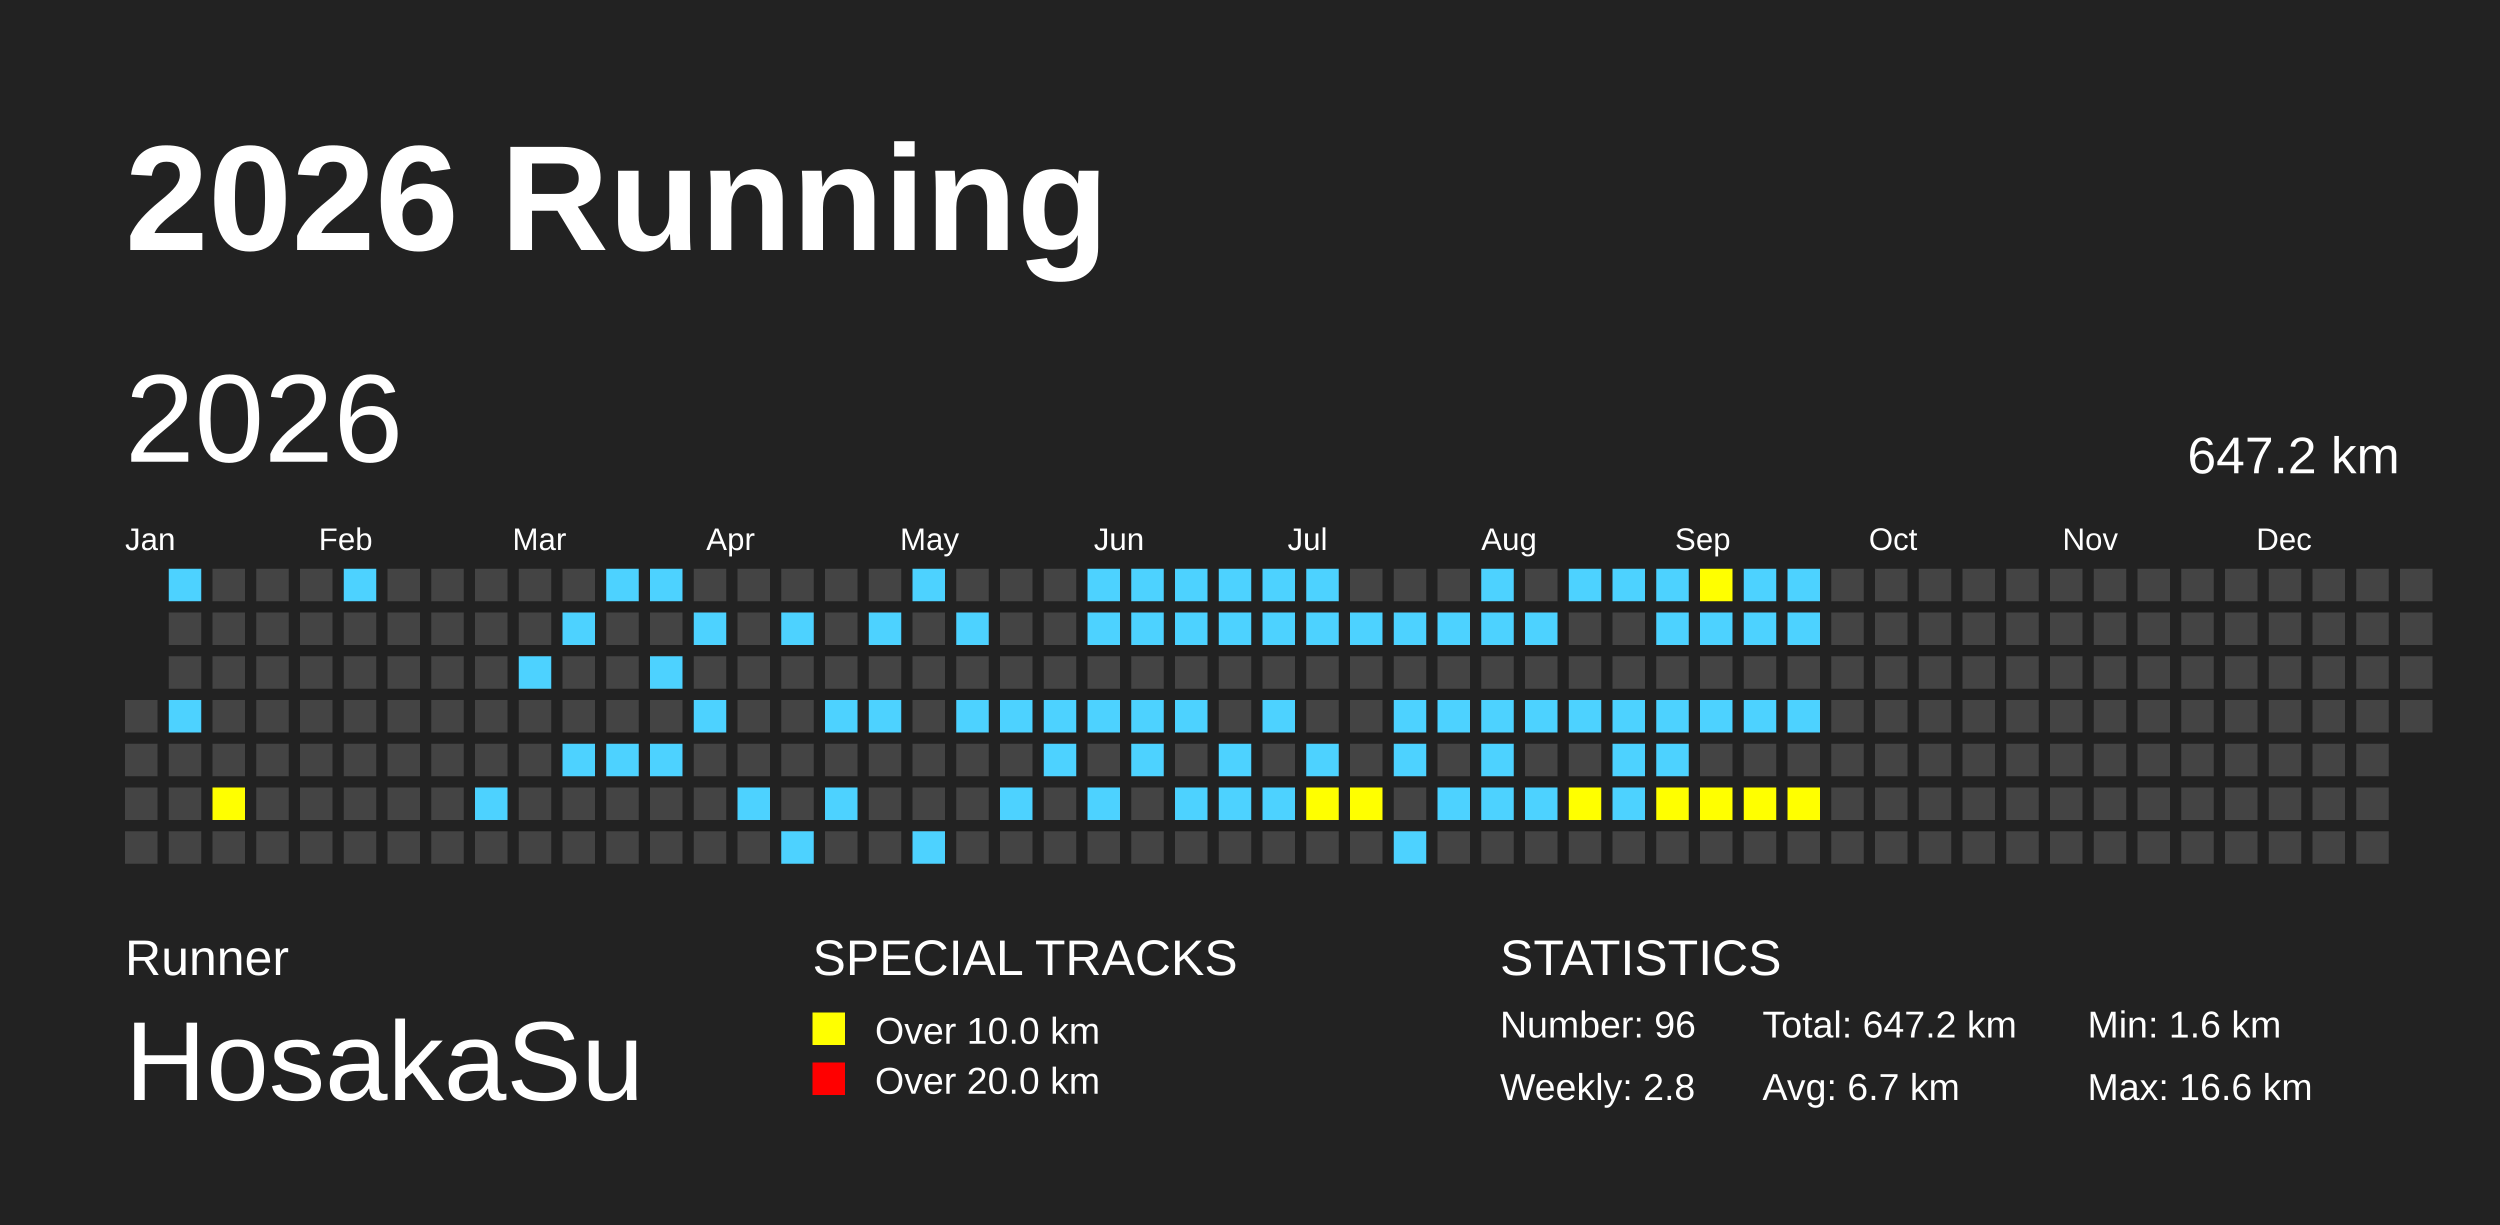
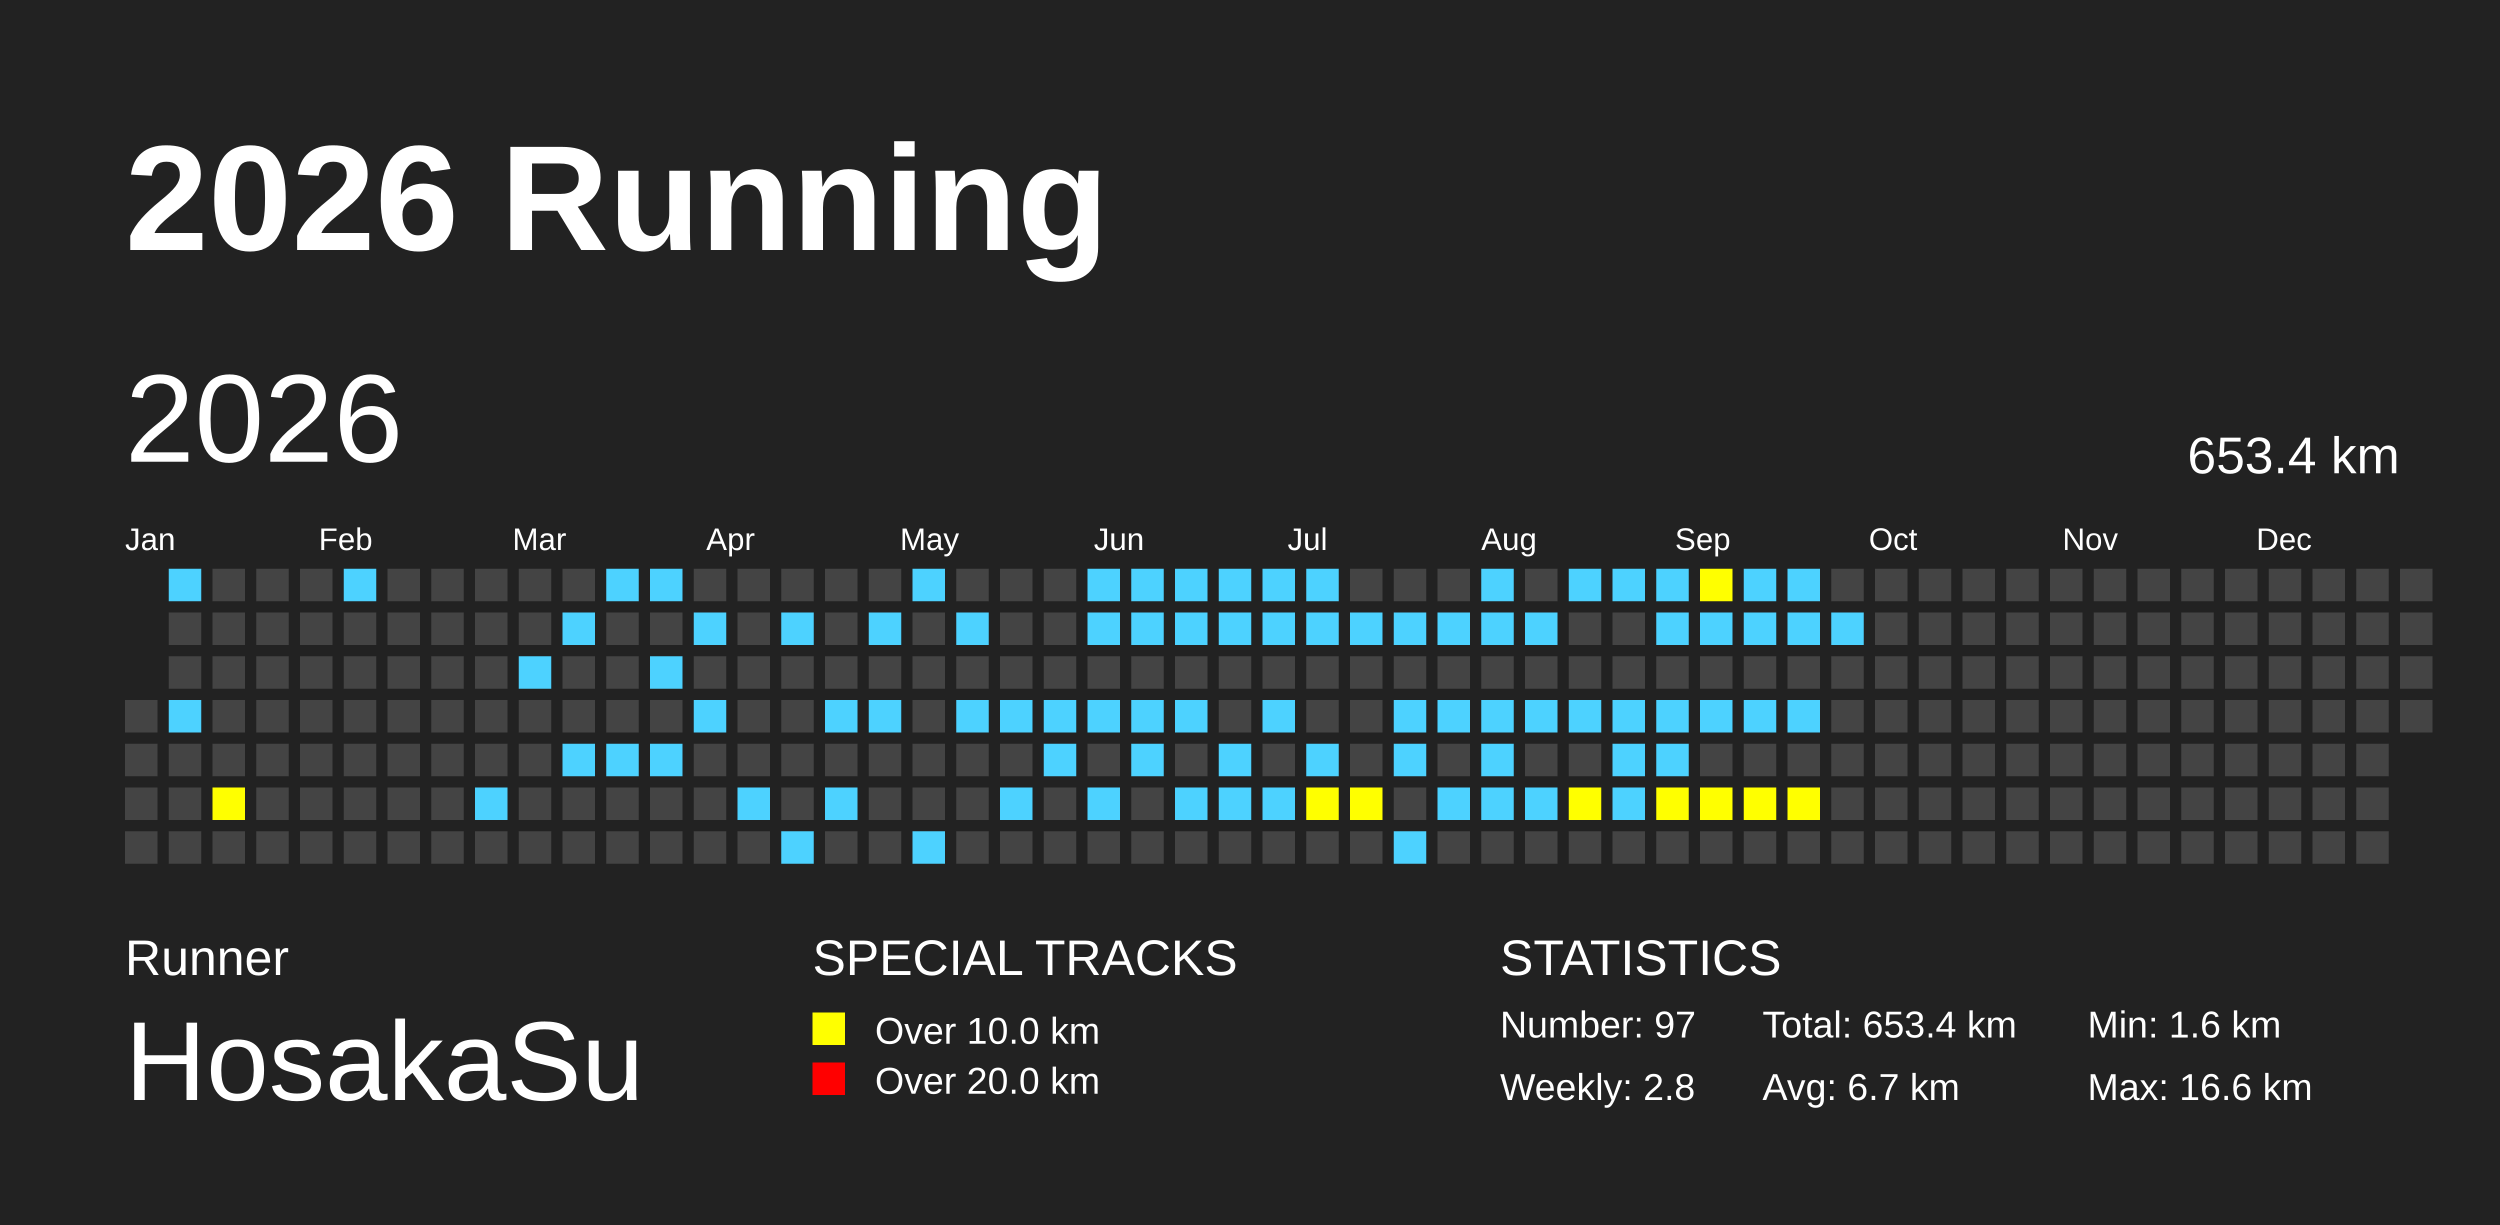
<svg xmlns="http://www.w3.org/2000/svg" baseProfile="full" height="98mm" version="1.1" viewBox="0,0,200,98" width="200mm">
  <defs>
    <pattern height="2" id="indoor-stripe" patternUnits="userSpaceOnUse" width="2">
      <line stroke="white" stroke-opacity="0.45" stroke-width="0.5" x1="0" x2="2" y1="2" y2="0" />
    </pattern>
  </defs>
  <rect fill="#222222" height="98" width="200" x="0" y="0" />
  <text fill="#FFFFFF" style="font-size:12px; font-family:Arial; font-weight:bold;" x="10" y="20">2026 Running</text>
  <text fill="#FFFFFF" style="font-size:4px; font-family:Arial" x="10" y="78">Runner</text>
  <text fill="#FFFFFF" style="font-size:9px; font-family:Arial" x="10" y="88">HosakaSu</text>
  <text fill="#FFFFFF" style="font-size:4px; font-family:Arial" x="65" y="78">SPECIAL TRACKS</text>
  <rect fill="yellow" height="2.6" width="2.6" x="65" y="81" />
  <text fill="#FFFFFF" style="font-size:3px; font-family:Arial" x="70" y="83.5">Over 10.0 km</text>
  <rect fill="red" height="2.6" width="2.6" x="65" y="85" />
  <text fill="#FFFFFF" style="font-size:3px; font-family:Arial" x="70" y="87.5">Over 20.0 km</text>
  <text fill="#FFFFFF" style="font-size:4px; font-family:Arial" x="120" y="78">STATISTICS</text>
-   <text fill="#FFFFFF" style="font-size:3px; font-family:Arial" x="120" y="83">Number: 96</text>
+   <text fill="#FFFFFF" style="font-size:3px; font-family:Arial" x="120" y="83">Number: 97</text>
  <text fill="#FFFFFF" style="font-size:3px; font-family:Arial" x="120" y="88">Weekly: 2.8</text>
-   <text fill="#FFFFFF" style="font-size:3px; font-family:Arial" x="141" y="83">Total: 647.2 km</text>
+   <text fill="#FFFFFF" style="font-size:3px; font-family:Arial" x="141" y="83">Total: 653.4 km</text>
  <text fill="#FFFFFF" style="font-size:3px; font-family:Arial" x="141" y="88">Avg: 6.7 km</text>
  <text fill="#FFFFFF" style="font-size:3px; font-family:Arial" x="167" y="83">Min: 1.6 km</text>
  <text fill="#FFFFFF" style="font-size:3px; font-family:Arial" x="167" y="88">Max: 16.6 km</text>
  <text dominant-baseline="hanging" fill="#FFFFFF" style="font-size:10.0px; font-family:Arial;" x="10" y="30">2026</text>
-   <text dominant-baseline="hanging" fill="#FFFFFF" style="font-size:4.125px; font-family:Arial;" x="175" y="35">647.2 km</text>
+   <text dominant-baseline="hanging" fill="#FFFFFF" style="font-size:4.125px; font-family:Arial;" x="175" y="35">653.4 km</text>
  <text fill="#FFFFFF" style="font-size:2.5px; font-family:Arial" x="10.0" y="44">Jan</text>
  <text fill="#FFFFFF" style="font-size:2.5px; font-family:Arial" x="25.5" y="44">Feb</text>
  <text fill="#FFFFFF" style="font-size:2.5px; font-family:Arial" x="41.0" y="44">Mar</text>
  <text fill="#FFFFFF" style="font-size:2.5px; font-family:Arial" x="56.5" y="44">Apr</text>
  <text fill="#FFFFFF" style="font-size:2.5px; font-family:Arial" x="72.0" y="44">May</text>
  <text fill="#FFFFFF" style="font-size:2.5px; font-family:Arial" x="87.5" y="44">Jun</text>
  <text fill="#FFFFFF" style="font-size:2.5px; font-family:Arial" x="103.0" y="44">Jul</text>
  <text fill="#FFFFFF" style="font-size:2.5px; font-family:Arial" x="118.5" y="44">Aug</text>
  <text fill="#FFFFFF" style="font-size:2.5px; font-family:Arial" x="134.0" y="44">Sep</text>
  <text fill="#FFFFFF" style="font-size:2.5px; font-family:Arial" x="149.5" y="44">Oct</text>
  <text fill="#FFFFFF" style="font-size:2.5px; font-family:Arial" x="165.0" y="44">Nov</text>
  <text fill="#FFFFFF" style="font-size:2.5px; font-family:Arial" x="180.5" y="44">Dec</text>
  <rect fill="#444444" height="2.6" width="2.6" x="10.0" y="56.0" />
  <rect fill="#444444" height="2.6" width="2.6" x="10.0" y="59.5" />
  <rect fill="#444444" height="2.6" width="2.6" x="10.0" y="63.0" />
  <rect fill="#444444" height="2.6" width="2.6" x="10.0" y="66.5" />
  <rect fill="#4DD2FF" height="2.6" width="2.6" x="13.5" y="45.5" />
  <rect fill="#444444" height="2.6" width="2.6" x="13.5" y="49.0" />
  <rect fill="#444444" height="2.6" width="2.6" x="13.5" y="52.5" />
  <rect fill="#4DD2FF" height="2.6" width="2.6" x="13.5" y="56.0" />
  <rect fill="#444444" height="2.6" width="2.6" x="13.5" y="59.5" />
  <rect fill="#444444" height="2.6" width="2.6" x="13.5" y="63.0" />
  <rect fill="#444444" height="2.6" width="2.6" x="13.5" y="66.5" />
  <rect fill="#444444" height="2.6" width="2.6" x="17.0" y="45.5" />
  <rect fill="#444444" height="2.6" width="2.6" x="17.0" y="49.0" />
  <rect fill="#444444" height="2.6" width="2.6" x="17.0" y="52.5" />
  <rect fill="#444444" height="2.6" width="2.6" x="17.0" y="56.0" />
  <rect fill="#444444" height="2.6" width="2.6" x="17.0" y="59.5" />
  <rect fill="yellow" height="2.6" width="2.6" x="17.0" y="63.0" />
  <rect fill="#444444" height="2.6" width="2.6" x="17.0" y="66.5" />
  <rect fill="#444444" height="2.6" width="2.6" x="20.5" y="45.5" />
  <rect fill="#444444" height="2.6" width="2.6" x="20.5" y="49.0" />
  <rect fill="#444444" height="2.6" width="2.6" x="20.5" y="52.5" />
  <rect fill="#444444" height="2.6" width="2.6" x="20.5" y="56.0" />
  <rect fill="#444444" height="2.6" width="2.6" x="20.5" y="59.5" />
  <rect fill="#444444" height="2.6" width="2.6" x="20.5" y="63.0" />
  <rect fill="#444444" height="2.6" width="2.6" x="20.5" y="66.5" />
  <rect fill="#444444" height="2.6" width="2.6" x="24.0" y="45.5" />
  <rect fill="#444444" height="2.6" width="2.6" x="24.0" y="49.0" />
  <rect fill="#444444" height="2.6" width="2.6" x="24.0" y="52.5" />
  <rect fill="#444444" height="2.6" width="2.6" x="24.0" y="56.0" />
  <rect fill="#444444" height="2.6" width="2.6" x="24.0" y="59.5" />
  <rect fill="#444444" height="2.6" width="2.6" x="24.0" y="63.0" />
  <rect fill="#444444" height="2.6" width="2.6" x="24.0" y="66.5" />
  <rect fill="#4DD2FF" height="2.6" width="2.6" x="27.5" y="45.5" />
  <rect fill="#444444" height="2.6" width="2.6" x="27.5" y="49.0" />
  <rect fill="#444444" height="2.6" width="2.6" x="27.5" y="52.5" />
  <rect fill="#444444" height="2.6" width="2.6" x="27.5" y="56.0" />
  <rect fill="#444444" height="2.6" width="2.6" x="27.5" y="59.5" />
  <rect fill="#444444" height="2.6" width="2.6" x="27.5" y="63.0" />
  <rect fill="#444444" height="2.6" width="2.6" x="27.5" y="66.5" />
  <rect fill="#444444" height="2.6" width="2.6" x="31.0" y="45.5" />
  <rect fill="#444444" height="2.6" width="2.6" x="31.0" y="49.0" />
  <rect fill="#444444" height="2.6" width="2.6" x="31.0" y="52.5" />
  <rect fill="#444444" height="2.6" width="2.6" x="31.0" y="56.0" />
  <rect fill="#444444" height="2.6" width="2.6" x="31.0" y="59.5" />
  <rect fill="#444444" height="2.6" width="2.6" x="31.0" y="63.0" />
  <rect fill="#444444" height="2.6" width="2.6" x="31.0" y="66.5" />
  <rect fill="#444444" height="2.6" width="2.6" x="34.5" y="45.5" />
  <rect fill="#444444" height="2.6" width="2.6" x="34.5" y="49.0" />
  <rect fill="#444444" height="2.6" width="2.6" x="34.5" y="52.5" />
  <rect fill="#444444" height="2.6" width="2.6" x="34.5" y="56.0" />
  <rect fill="#444444" height="2.6" width="2.6" x="34.5" y="59.5" />
  <rect fill="#444444" height="2.6" width="2.6" x="34.5" y="63.0" />
  <rect fill="#444444" height="2.6" width="2.6" x="34.5" y="66.5" />
  <rect fill="#444444" height="2.6" width="2.6" x="38.0" y="45.5" />
  <rect fill="#444444" height="2.6" width="2.6" x="38.0" y="49.0" />
  <rect fill="#444444" height="2.6" width="2.6" x="38.0" y="52.5" />
  <rect fill="#444444" height="2.6" width="2.6" x="38.0" y="56.0" />
  <rect fill="#444444" height="2.6" width="2.6" x="38.0" y="59.5" />
  <rect fill="#4DD2FF" height="2.6" width="2.6" x="38.0" y="63.0" />
  <rect fill="#444444" height="2.6" width="2.6" x="38.0" y="66.5" />
  <rect fill="#444444" height="2.6" width="2.6" x="41.5" y="45.5" />
  <rect fill="#444444" height="2.6" width="2.6" x="41.5" y="49.0" />
  <rect fill="#4DD2FF" height="2.6" width="2.6" x="41.5" y="52.5" />
  <rect fill="#444444" height="2.6" width="2.6" x="41.5" y="56.0" />
  <rect fill="#444444" height="2.6" width="2.6" x="41.5" y="59.5" />
  <rect fill="#444444" height="2.6" width="2.6" x="41.5" y="63.0" />
  <rect fill="#444444" height="2.6" width="2.6" x="41.5" y="66.5" />
  <rect fill="#444444" height="2.6" width="2.6" x="45.0" y="45.5" />
  <rect fill="#4DD2FF" height="2.6" width="2.6" x="45.0" y="49.0" />
  <rect fill="#444444" height="2.6" width="2.6" x="45.0" y="52.5" />
  <rect fill="#444444" height="2.6" width="2.6" x="45.0" y="56.0" />
  <rect fill="#4DD2FF" height="2.6" width="2.6" x="45.0" y="59.5" />
  <rect fill="#444444" height="2.6" width="2.6" x="45.0" y="63.0" />
  <rect fill="#444444" height="2.6" width="2.6" x="45.0" y="66.5" />
  <rect fill="#4DD2FF" height="2.6" width="2.6" x="48.5" y="45.5" />
  <rect fill="#444444" height="2.6" width="2.6" x="48.5" y="49.0" />
  <rect fill="#444444" height="2.6" width="2.6" x="48.5" y="52.5" />
  <rect fill="#444444" height="2.6" width="2.6" x="48.5" y="56.0" />
  <rect fill="#4DD2FF" height="2.6" width="2.6" x="48.5" y="59.5" />
  <rect fill="#444444" height="2.6" width="2.6" x="48.5" y="63.0" />
  <rect fill="#444444" height="2.6" width="2.6" x="48.5" y="66.5" />
  <rect fill="#4DD2FF" height="2.6" width="2.6" x="52.0" y="45.5" />
  <rect fill="#444444" height="2.6" width="2.6" x="52.0" y="49.0" />
  <rect fill="#4DD2FF" height="2.6" width="2.6" x="52.0" y="52.5" />
  <rect fill="#444444" height="2.6" width="2.6" x="52.0" y="56.0" />
  <rect fill="#4DD2FF" height="2.6" width="2.6" x="52.0" y="59.5" />
  <rect fill="#444444" height="2.6" width="2.6" x="52.0" y="63.0" />
  <rect fill="#444444" height="2.6" width="2.6" x="52.0" y="66.5" />
  <rect fill="#444444" height="2.6" width="2.6" x="55.5" y="45.5" />
  <rect fill="#4DD2FF" height="2.6" width="2.6" x="55.5" y="49.0" />
  <rect fill="#444444" height="2.6" width="2.6" x="55.5" y="52.5" />
  <rect fill="#4DD2FF" height="2.6" width="2.6" x="55.5" y="56.0" />
  <rect fill="#444444" height="2.6" width="2.6" x="55.5" y="59.5" />
  <rect fill="#444444" height="2.6" width="2.6" x="55.5" y="63.0" />
  <rect fill="#444444" height="2.6" width="2.6" x="55.5" y="66.5" />
  <rect fill="#444444" height="2.6" width="2.6" x="59.0" y="45.5" />
  <rect fill="#444444" height="2.6" width="2.6" x="59.0" y="49.0" />
  <rect fill="#444444" height="2.6" width="2.6" x="59.0" y="52.5" />
  <rect fill="#444444" height="2.6" width="2.6" x="59.0" y="56.0" />
  <rect fill="#444444" height="2.6" width="2.6" x="59.0" y="59.5" />
  <rect fill="#4DD2FF" height="2.6" width="2.6" x="59.0" y="63.0" />
  <rect fill="#444444" height="2.6" width="2.6" x="59.0" y="66.5" />
  <rect fill="#444444" height="2.6" width="2.6" x="62.5" y="45.5" />
  <rect fill="#4DD2FF" height="2.6" width="2.6" x="62.5" y="49.0" />
  <rect fill="#444444" height="2.6" width="2.6" x="62.5" y="52.5" />
  <rect fill="#444444" height="2.6" width="2.6" x="62.5" y="56.0" />
  <rect fill="#444444" height="2.6" width="2.6" x="62.5" y="59.5" />
  <rect fill="#444444" height="2.6" width="2.6" x="62.5" y="63.0" />
  <rect fill="#4DD2FF" height="2.6" width="2.6" x="62.5" y="66.5" />
  <rect fill="#444444" height="2.6" width="2.6" x="66.0" y="45.5" />
  <rect fill="#444444" height="2.6" width="2.6" x="66.0" y="49.0" />
  <rect fill="#444444" height="2.6" width="2.6" x="66.0" y="52.5" />
  <rect fill="#4DD2FF" height="2.6" width="2.6" x="66.0" y="56.0" />
  <rect fill="#444444" height="2.6" width="2.6" x="66.0" y="59.5" />
  <rect fill="#4DD2FF" height="2.6" width="2.6" x="66.0" y="63.0" />
  <rect fill="#444444" height="2.6" width="2.6" x="66.0" y="66.5" />
  <rect fill="#444444" height="2.6" width="2.6" x="69.5" y="45.5" />
  <rect fill="#4DD2FF" height="2.6" width="2.6" x="69.5" y="49.0" />
  <rect fill="#444444" height="2.6" width="2.6" x="69.5" y="52.5" />
  <rect fill="#4DD2FF" height="2.6" width="2.6" x="69.5" y="56.0" />
  <rect fill="#444444" height="2.6" width="2.6" x="69.5" y="59.5" />
  <rect fill="#444444" height="2.6" width="2.6" x="69.5" y="63.0" />
  <rect fill="#444444" height="2.6" width="2.6" x="69.5" y="66.5" />
  <rect fill="#4DD2FF" height="2.6" width="2.6" x="73.0" y="45.5" />
  <rect fill="#444444" height="2.6" width="2.6" x="73.0" y="49.0" />
  <rect fill="#444444" height="2.6" width="2.6" x="73.0" y="52.5" />
  <rect fill="#444444" height="2.6" width="2.6" x="73.0" y="56.0" />
  <rect fill="#444444" height="2.6" width="2.6" x="73.0" y="59.5" />
  <rect fill="#444444" height="2.6" width="2.6" x="73.0" y="63.0" />
  <rect fill="#4DD2FF" height="2.6" width="2.6" x="73.0" y="66.5" />
  <rect fill="#444444" height="2.6" width="2.6" x="76.5" y="45.5" />
  <rect fill="#4DD2FF" height="2.6" width="2.6" x="76.5" y="49.0" />
  <rect fill="#444444" height="2.6" width="2.6" x="76.5" y="52.5" />
  <rect fill="#4DD2FF" height="2.6" width="2.6" x="76.5" y="56.0" />
  <rect fill="#444444" height="2.6" width="2.6" x="76.5" y="59.5" />
  <rect fill="#444444" height="2.6" width="2.6" x="76.5" y="63.0" />
  <rect fill="#444444" height="2.6" width="2.6" x="76.5" y="66.5" />
  <rect fill="#444444" height="2.6" width="2.6" x="80.0" y="45.5" />
  <rect fill="#444444" height="2.6" width="2.6" x="80.0" y="49.0" />
  <rect fill="#444444" height="2.6" width="2.6" x="80.0" y="52.5" />
  <rect fill="#4DD2FF" height="2.6" width="2.6" x="80.0" y="56.0" />
  <rect fill="#444444" height="2.6" width="2.6" x="80.0" y="59.5" />
  <rect fill="#4DD2FF" height="2.6" width="2.6" x="80.0" y="63.0" />
  <rect fill="#444444" height="2.6" width="2.6" x="80.0" y="66.5" />
  <rect fill="#444444" height="2.6" width="2.6" x="83.5" y="45.5" />
  <rect fill="#444444" height="2.6" width="2.6" x="83.5" y="49.0" />
  <rect fill="#444444" height="2.6" width="2.6" x="83.5" y="52.5" />
  <rect fill="#4DD2FF" height="2.6" width="2.6" x="83.5" y="56.0" />
  <rect fill="#4DD2FF" height="2.6" width="2.6" x="83.5" y="59.5" />
  <rect fill="#444444" height="2.6" width="2.6" x="83.5" y="63.0" />
  <rect fill="#444444" height="2.6" width="2.6" x="83.5" y="66.5" />
  <rect fill="#4DD2FF" height="2.6" width="2.6" x="87.0" y="45.5" />
  <rect fill="#4DD2FF" height="2.6" width="2.6" x="87.0" y="49.0" />
  <rect fill="#444444" height="2.6" width="2.6" x="87.0" y="52.5" />
  <rect fill="#4DD2FF" height="2.6" width="2.6" x="87.0" y="56.0" />
  <rect fill="#444444" height="2.6" width="2.6" x="87.0" y="59.5" />
  <rect fill="#4DD2FF" height="2.6" width="2.6" x="87.0" y="63.0" />
  <rect fill="#444444" height="2.6" width="2.6" x="87.0" y="66.5" />
  <rect fill="#4DD2FF" height="2.6" width="2.6" x="90.5" y="45.5" />
  <rect fill="#4DD2FF" height="2.6" width="2.6" x="90.5" y="49.0" />
  <rect fill="#444444" height="2.6" width="2.6" x="90.5" y="52.5" />
  <rect fill="#4DD2FF" height="2.6" width="2.6" x="90.5" y="56.0" />
  <rect fill="#4DD2FF" height="2.6" width="2.6" x="90.5" y="59.5" />
  <rect fill="#444444" height="2.6" width="2.6" x="90.5" y="63.0" />
  <rect fill="#444444" height="2.6" width="2.6" x="90.5" y="66.5" />
  <rect fill="#4DD2FF" height="2.6" width="2.6" x="94.0" y="45.5" />
  <rect fill="#4DD2FF" height="2.6" width="2.6" x="94.0" y="49.0" />
  <rect fill="#444444" height="2.6" width="2.6" x="94.0" y="52.5" />
  <rect fill="#4DD2FF" height="2.6" width="2.6" x="94.0" y="56.0" />
  <rect fill="#444444" height="2.6" width="2.6" x="94.0" y="59.5" />
  <rect fill="#4DD2FF" height="2.6" width="2.6" x="94.0" y="63.0" />
  <rect fill="#444444" height="2.6" width="2.6" x="94.0" y="66.5" />
  <rect fill="#4DD2FF" height="2.6" width="2.6" x="97.5" y="45.5" />
  <rect fill="#4DD2FF" height="2.6" width="2.6" x="97.5" y="49.0" />
  <rect fill="#444444" height="2.6" width="2.6" x="97.5" y="52.5" />
  <rect fill="#444444" height="2.6" width="2.6" x="97.5" y="56.0" />
  <rect fill="#4DD2FF" height="2.6" width="2.6" x="97.5" y="59.5" />
  <rect fill="#4DD2FF" height="2.6" width="2.6" x="97.5" y="63.0" />
  <rect fill="#444444" height="2.6" width="2.6" x="97.5" y="66.5" />
  <rect fill="#4DD2FF" height="2.6" width="2.6" x="101.0" y="45.5" />
  <rect fill="#4DD2FF" height="2.6" width="2.6" x="101.0" y="49.0" />
  <rect fill="#444444" height="2.6" width="2.6" x="101.0" y="52.5" />
  <rect fill="#4DD2FF" height="2.6" width="2.6" x="101.0" y="56.0" />
  <rect fill="#444444" height="2.6" width="2.6" x="101.0" y="59.5" />
  <rect fill="#4DD2FF" height="2.6" width="2.6" x="101.0" y="63.0" />
  <rect fill="#444444" height="2.6" width="2.6" x="101.0" y="66.5" />
  <rect fill="#4DD2FF" height="2.6" width="2.6" x="104.5" y="45.5" />
  <rect fill="#4DD2FF" height="2.6" width="2.6" x="104.5" y="49.0" />
  <rect fill="#444444" height="2.6" width="2.6" x="104.5" y="52.5" />
  <rect fill="#444444" height="2.6" width="2.6" x="104.5" y="56.0" />
  <rect fill="#4DD2FF" height="2.6" width="2.6" x="104.5" y="59.5" />
  <rect fill="yellow" height="2.6" width="2.6" x="104.5" y="63.0" />
  <rect fill="#444444" height="2.6" width="2.6" x="104.5" y="66.5" />
  <rect fill="#444444" height="2.6" width="2.6" x="108.0" y="45.5" />
  <rect fill="#4DD2FF" height="2.6" width="2.6" x="108.0" y="49.0" />
  <rect fill="#444444" height="2.6" width="2.6" x="108.0" y="52.5" />
  <rect fill="#444444" height="2.6" width="2.6" x="108.0" y="56.0" />
  <rect fill="#444444" height="2.6" width="2.6" x="108.0" y="59.5" />
  <rect fill="yellow" height="2.6" width="2.6" x="108.0" y="63.0" />
  <rect fill="#444444" height="2.6" width="2.6" x="108.0" y="66.5" />
  <rect fill="#444444" height="2.6" width="2.6" x="111.5" y="45.5" />
  <rect fill="#4DD2FF" height="2.6" width="2.6" x="111.5" y="49.0" />
  <rect fill="#444444" height="2.6" width="2.6" x="111.5" y="52.5" />
  <rect fill="#4DD2FF" height="2.6" width="2.6" x="111.5" y="56.0" />
  <rect fill="#4DD2FF" height="2.6" width="2.6" x="111.5" y="59.5" />
  <rect fill="#444444" height="2.6" width="2.6" x="111.5" y="63.0" />
  <rect fill="#4DD2FF" height="2.6" width="2.6" x="111.5" y="66.5" />
  <rect fill="#444444" height="2.6" width="2.6" x="115.0" y="45.5" />
  <rect fill="#4DD2FF" height="2.6" width="2.6" x="115.0" y="49.0" />
  <rect fill="#444444" height="2.6" width="2.6" x="115.0" y="52.5" />
  <rect fill="#4DD2FF" height="2.6" width="2.6" x="115.0" y="56.0" />
  <rect fill="#444444" height="2.6" width="2.6" x="115.0" y="59.5" />
  <rect fill="#4DD2FF" height="2.6" width="2.6" x="115.0" y="63.0" />
  <rect fill="#444444" height="2.6" width="2.6" x="115.0" y="66.5" />
  <rect fill="#4DD2FF" height="2.6" width="2.6" x="118.5" y="45.5" />
  <rect fill="#4DD2FF" height="2.6" width="2.6" x="118.5" y="49.0" />
  <rect fill="#444444" height="2.6" width="2.6" x="118.5" y="52.5" />
  <rect fill="#4DD2FF" height="2.6" width="2.6" x="118.5" y="56.0" />
  <rect fill="#4DD2FF" height="2.6" width="2.6" x="118.5" y="59.5" />
  <rect fill="#4DD2FF" height="2.6" width="2.6" x="118.5" y="63.0" />
  <rect fill="#444444" height="2.6" width="2.6" x="118.5" y="66.5" />
  <rect fill="#444444" height="2.6" width="2.6" x="122.0" y="45.5" />
  <rect fill="#4DD2FF" height="2.6" width="2.6" x="122.0" y="49.0" />
  <rect fill="#444444" height="2.6" width="2.6" x="122.0" y="52.5" />
  <rect fill="#4DD2FF" height="2.6" width="2.6" x="122.0" y="56.0" />
  <rect fill="#444444" height="2.6" width="2.6" x="122.0" y="59.5" />
  <rect fill="#4DD2FF" height="2.6" width="2.6" x="122.0" y="63.0" />
  <rect fill="#444444" height="2.6" width="2.6" x="122.0" y="66.5" />
  <rect fill="#4DD2FF" height="2.6" width="2.6" x="125.5" y="45.5" />
  <rect fill="#444444" height="2.6" width="2.6" x="125.5" y="49.0" />
  <rect fill="#444444" height="2.6" width="2.6" x="125.5" y="52.5" />
  <rect fill="#4DD2FF" height="2.6" width="2.6" x="125.5" y="56.0" />
  <rect fill="#444444" height="2.6" width="2.6" x="125.5" y="59.5" />
  <rect fill="yellow" height="2.6" width="2.6" x="125.5" y="63.0" />
  <rect fill="#444444" height="2.6" width="2.6" x="125.5" y="66.5" />
  <rect fill="#4DD2FF" height="2.6" width="2.6" x="129.0" y="45.5" />
  <rect fill="#444444" height="2.6" width="2.6" x="129.0" y="49.0" />
  <rect fill="#444444" height="2.6" width="2.6" x="129.0" y="52.5" />
  <rect fill="#4DD2FF" height="2.6" width="2.6" x="129.0" y="56.0" />
  <rect fill="#4DD2FF" height="2.6" width="2.6" x="129.0" y="59.5" />
  <rect fill="#4DD2FF" height="2.6" width="2.6" x="129.0" y="63.0" />
  <rect fill="#444444" height="2.6" width="2.6" x="129.0" y="66.5" />
  <rect fill="#4DD2FF" height="2.6" width="2.6" x="132.5" y="45.5" />
  <rect fill="#4DD2FF" height="2.6" width="2.6" x="132.5" y="49.0" />
  <rect fill="#444444" height="2.6" width="2.6" x="132.5" y="52.5" />
  <rect fill="#4DD2FF" height="2.6" width="2.6" x="132.5" y="56.0" />
  <rect fill="#4DD2FF" height="2.6" width="2.6" x="132.5" y="59.5" />
  <rect fill="yellow" height="2.6" width="2.6" x="132.5" y="63.0" />
  <rect fill="#444444" height="2.6" width="2.6" x="132.5" y="66.5" />
  <rect fill="yellow" height="2.6" width="2.6" x="136.0" y="45.5" />
  <rect fill="#4DD2FF" height="2.6" width="2.6" x="136.0" y="49.0" />
  <rect fill="#444444" height="2.6" width="2.6" x="136.0" y="52.5" />
  <rect fill="#4DD2FF" height="2.6" width="2.6" x="136.0" y="56.0" />
  <rect fill="#444444" height="2.6" width="2.6" x="136.0" y="59.5" />
  <rect fill="yellow" height="2.6" width="2.6" x="136.0" y="63.0" />
  <rect fill="#444444" height="2.6" width="2.6" x="136.0" y="66.5" />
  <rect fill="#4DD2FF" height="2.6" width="2.6" x="139.5" y="45.5" />
  <rect fill="#4DD2FF" height="2.6" width="2.6" x="139.5" y="49.0" />
  <rect fill="#444444" height="2.6" width="2.6" x="139.5" y="52.5" />
  <rect fill="#4DD2FF" height="2.6" width="2.6" x="139.5" y="56.0" />
  <rect fill="#444444" height="2.6" width="2.6" x="139.5" y="59.5" />
  <rect fill="yellow" height="2.6" width="2.6" x="139.5" y="63.0" />
  <rect fill="#444444" height="2.6" width="2.6" x="139.5" y="66.5" />
  <rect fill="#4DD2FF" height="2.6" width="2.6" x="143.0" y="45.5" />
  <rect fill="#4DD2FF" height="2.6" width="2.6" x="143.0" y="49.0" />
  <rect fill="#444444" height="2.6" width="2.6" x="143.0" y="52.5" />
  <rect fill="#4DD2FF" height="2.6" width="2.6" x="143.0" y="56.0" />
  <rect fill="#444444" height="2.6" width="2.6" x="143.0" y="59.5" />
  <rect fill="yellow" height="2.6" width="2.6" x="143.0" y="63.0" />
  <rect fill="#444444" height="2.6" width="2.6" x="143.0" y="66.5" />
  <rect fill="#444444" height="2.6" width="2.6" x="146.5" y="45.5" />
-   <rect fill="#444444" height="2.6" width="2.6" x="146.5" y="49.0" />
+   <rect fill="#4DD2FF" height="2.6" width="2.6" x="146.5" y="49.0" />
  <rect fill="#444444" height="2.6" width="2.6" x="146.5" y="52.5" />
  <rect fill="#444444" height="2.6" width="2.6" x="146.5" y="56.0" />
  <rect fill="#444444" height="2.6" width="2.6" x="146.5" y="59.5" />
  <rect fill="#444444" height="2.6" width="2.6" x="146.5" y="63.0" />
  <rect fill="#444444" height="2.6" width="2.6" x="146.5" y="66.5" />
  <rect fill="#444444" height="2.6" width="2.6" x="150.0" y="45.5" />
  <rect fill="#444444" height="2.6" width="2.6" x="150.0" y="49.0" />
  <rect fill="#444444" height="2.6" width="2.6" x="150.0" y="52.5" />
  <rect fill="#444444" height="2.6" width="2.6" x="150.0" y="56.0" />
  <rect fill="#444444" height="2.6" width="2.6" x="150.0" y="59.5" />
  <rect fill="#444444" height="2.6" width="2.6" x="150.0" y="63.0" />
  <rect fill="#444444" height="2.6" width="2.6" x="150.0" y="66.5" />
  <rect fill="#444444" height="2.6" width="2.6" x="153.5" y="45.5" />
  <rect fill="#444444" height="2.6" width="2.6" x="153.5" y="49.0" />
  <rect fill="#444444" height="2.6" width="2.6" x="153.5" y="52.5" />
  <rect fill="#444444" height="2.6" width="2.6" x="153.5" y="56.0" />
  <rect fill="#444444" height="2.6" width="2.6" x="153.5" y="59.5" />
  <rect fill="#444444" height="2.6" width="2.6" x="153.5" y="63.0" />
  <rect fill="#444444" height="2.6" width="2.6" x="153.5" y="66.5" />
  <rect fill="#444444" height="2.6" width="2.6" x="157.0" y="45.5" />
  <rect fill="#444444" height="2.6" width="2.6" x="157.0" y="49.0" />
  <rect fill="#444444" height="2.6" width="2.6" x="157.0" y="52.5" />
  <rect fill="#444444" height="2.6" width="2.6" x="157.0" y="56.0" />
  <rect fill="#444444" height="2.6" width="2.6" x="157.0" y="59.5" />
  <rect fill="#444444" height="2.6" width="2.6" x="157.0" y="63.0" />
  <rect fill="#444444" height="2.6" width="2.6" x="157.0" y="66.5" />
  <rect fill="#444444" height="2.6" width="2.6" x="160.5" y="45.5" />
  <rect fill="#444444" height="2.6" width="2.6" x="160.5" y="49.0" />
  <rect fill="#444444" height="2.6" width="2.6" x="160.5" y="52.5" />
  <rect fill="#444444" height="2.6" width="2.6" x="160.5" y="56.0" />
  <rect fill="#444444" height="2.6" width="2.6" x="160.5" y="59.5" />
  <rect fill="#444444" height="2.6" width="2.6" x="160.5" y="63.0" />
  <rect fill="#444444" height="2.6" width="2.6" x="160.5" y="66.5" />
  <rect fill="#444444" height="2.6" width="2.6" x="164.0" y="45.5" />
  <rect fill="#444444" height="2.6" width="2.6" x="164.0" y="49.0" />
  <rect fill="#444444" height="2.6" width="2.6" x="164.0" y="52.5" />
  <rect fill="#444444" height="2.6" width="2.6" x="164.0" y="56.0" />
  <rect fill="#444444" height="2.6" width="2.6" x="164.0" y="59.5" />
  <rect fill="#444444" height="2.6" width="2.6" x="164.0" y="63.0" />
  <rect fill="#444444" height="2.6" width="2.6" x="164.0" y="66.5" />
  <rect fill="#444444" height="2.6" width="2.6" x="167.5" y="45.5" />
  <rect fill="#444444" height="2.6" width="2.6" x="167.5" y="49.0" />
  <rect fill="#444444" height="2.6" width="2.6" x="167.5" y="52.5" />
  <rect fill="#444444" height="2.6" width="2.6" x="167.5" y="56.0" />
  <rect fill="#444444" height="2.6" width="2.6" x="167.5" y="59.5" />
  <rect fill="#444444" height="2.6" width="2.6" x="167.5" y="63.0" />
  <rect fill="#444444" height="2.6" width="2.6" x="167.5" y="66.5" />
  <rect fill="#444444" height="2.6" width="2.6" x="171.0" y="45.5" />
  <rect fill="#444444" height="2.6" width="2.6" x="171.0" y="49.0" />
  <rect fill="#444444" height="2.6" width="2.6" x="171.0" y="52.5" />
  <rect fill="#444444" height="2.6" width="2.6" x="171.0" y="56.0" />
  <rect fill="#444444" height="2.6" width="2.6" x="171.0" y="59.5" />
  <rect fill="#444444" height="2.6" width="2.6" x="171.0" y="63.0" />
  <rect fill="#444444" height="2.6" width="2.6" x="171.0" y="66.5" />
  <rect fill="#444444" height="2.6" width="2.6" x="174.5" y="45.5" />
  <rect fill="#444444" height="2.6" width="2.6" x="174.5" y="49.0" />
  <rect fill="#444444" height="2.6" width="2.6" x="174.5" y="52.5" />
  <rect fill="#444444" height="2.6" width="2.6" x="174.5" y="56.0" />
  <rect fill="#444444" height="2.6" width="2.6" x="174.5" y="59.5" />
  <rect fill="#444444" height="2.6" width="2.6" x="174.5" y="63.0" />
  <rect fill="#444444" height="2.6" width="2.6" x="174.5" y="66.5" />
  <rect fill="#444444" height="2.6" width="2.6" x="178.0" y="45.5" />
  <rect fill="#444444" height="2.6" width="2.6" x="178.0" y="49.0" />
  <rect fill="#444444" height="2.6" width="2.6" x="178.0" y="52.5" />
  <rect fill="#444444" height="2.6" width="2.6" x="178.0" y="56.0" />
  <rect fill="#444444" height="2.6" width="2.6" x="178.0" y="59.5" />
  <rect fill="#444444" height="2.6" width="2.6" x="178.0" y="63.0" />
  <rect fill="#444444" height="2.6" width="2.6" x="178.0" y="66.5" />
  <rect fill="#444444" height="2.6" width="2.6" x="181.5" y="45.5" />
  <rect fill="#444444" height="2.6" width="2.6" x="181.5" y="49.0" />
  <rect fill="#444444" height="2.6" width="2.6" x="181.5" y="52.5" />
  <rect fill="#444444" height="2.6" width="2.6" x="181.5" y="56.0" />
  <rect fill="#444444" height="2.6" width="2.6" x="181.5" y="59.5" />
  <rect fill="#444444" height="2.6" width="2.6" x="181.5" y="63.0" />
  <rect fill="#444444" height="2.6" width="2.6" x="181.5" y="66.5" />
  <rect fill="#444444" height="2.6" width="2.6" x="185.0" y="45.5" />
  <rect fill="#444444" height="2.6" width="2.6" x="185.0" y="49.0" />
  <rect fill="#444444" height="2.6" width="2.6" x="185.0" y="52.5" />
  <rect fill="#444444" height="2.6" width="2.6" x="185.0" y="56.0" />
  <rect fill="#444444" height="2.6" width="2.6" x="185.0" y="59.5" />
  <rect fill="#444444" height="2.6" width="2.6" x="185.0" y="63.0" />
  <rect fill="#444444" height="2.6" width="2.6" x="185.0" y="66.5" />
  <rect fill="#444444" height="2.6" width="2.6" x="188.5" y="45.5" />
  <rect fill="#444444" height="2.6" width="2.6" x="188.5" y="49.0" />
  <rect fill="#444444" height="2.6" width="2.6" x="188.5" y="52.5" />
  <rect fill="#444444" height="2.6" width="2.6" x="188.5" y="56.0" />
  <rect fill="#444444" height="2.6" width="2.6" x="188.5" y="59.5" />
  <rect fill="#444444" height="2.6" width="2.6" x="188.5" y="63.0" />
  <rect fill="#444444" height="2.6" width="2.6" x="188.5" y="66.5" />
  <rect fill="#444444" height="2.6" width="2.6" x="192.0" y="45.5" />
  <rect fill="#444444" height="2.6" width="2.6" x="192.0" y="49.0" />
  <rect fill="#444444" height="2.6" width="2.6" x="192.0" y="52.5" />
  <rect fill="#444444" height="2.6" width="2.6" x="192.0" y="56.0" />
</svg>
